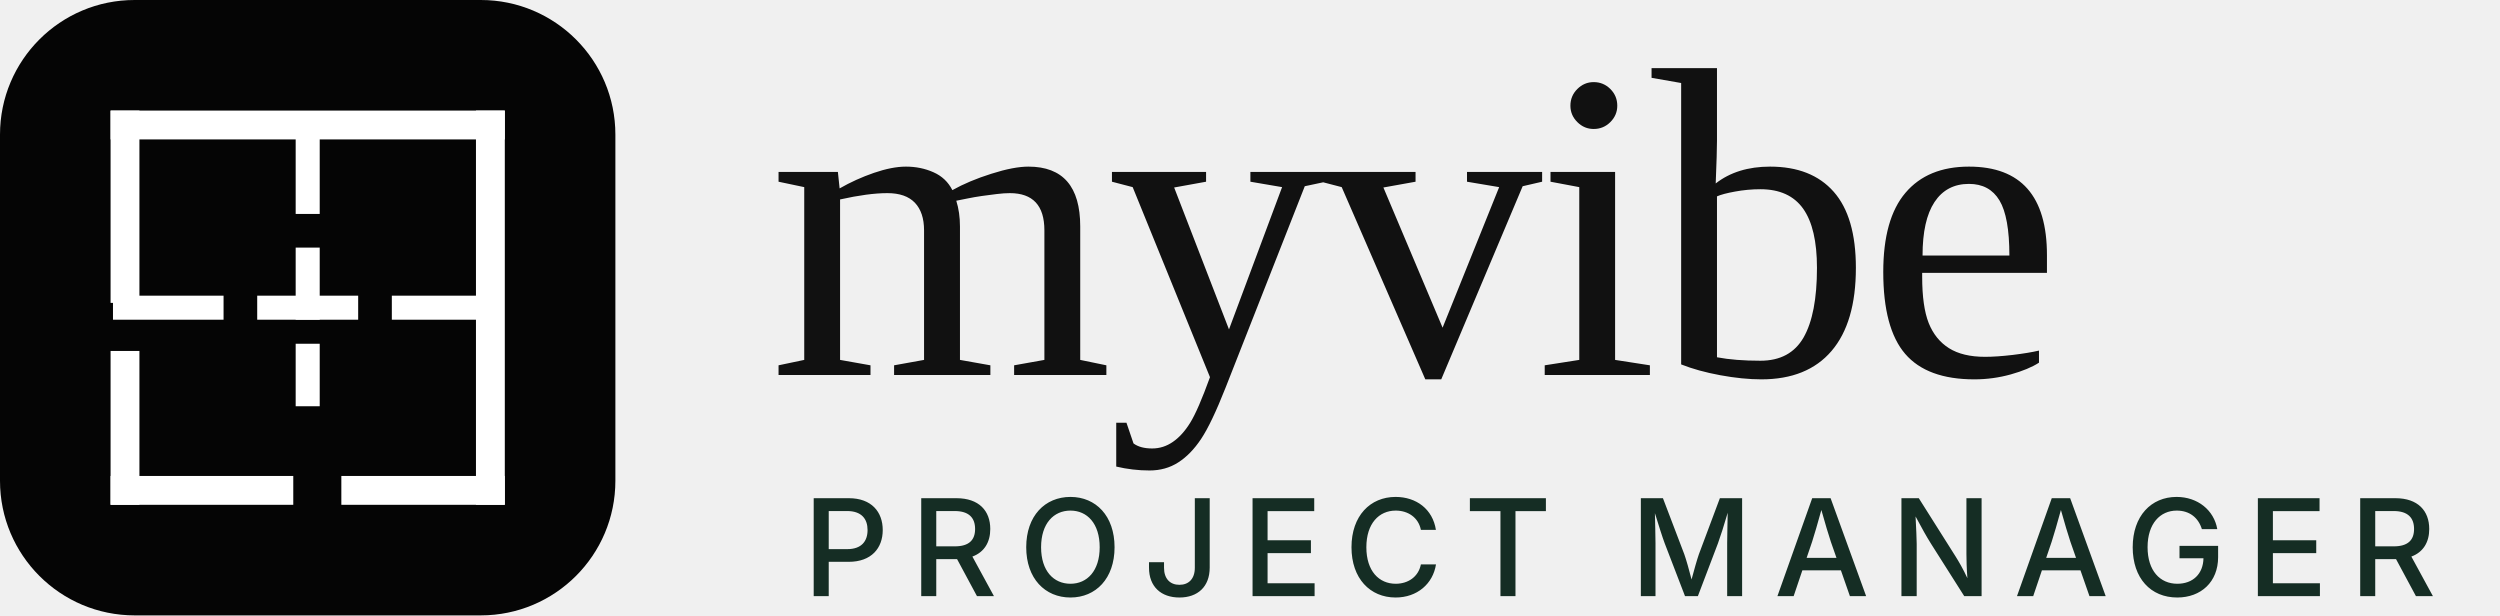
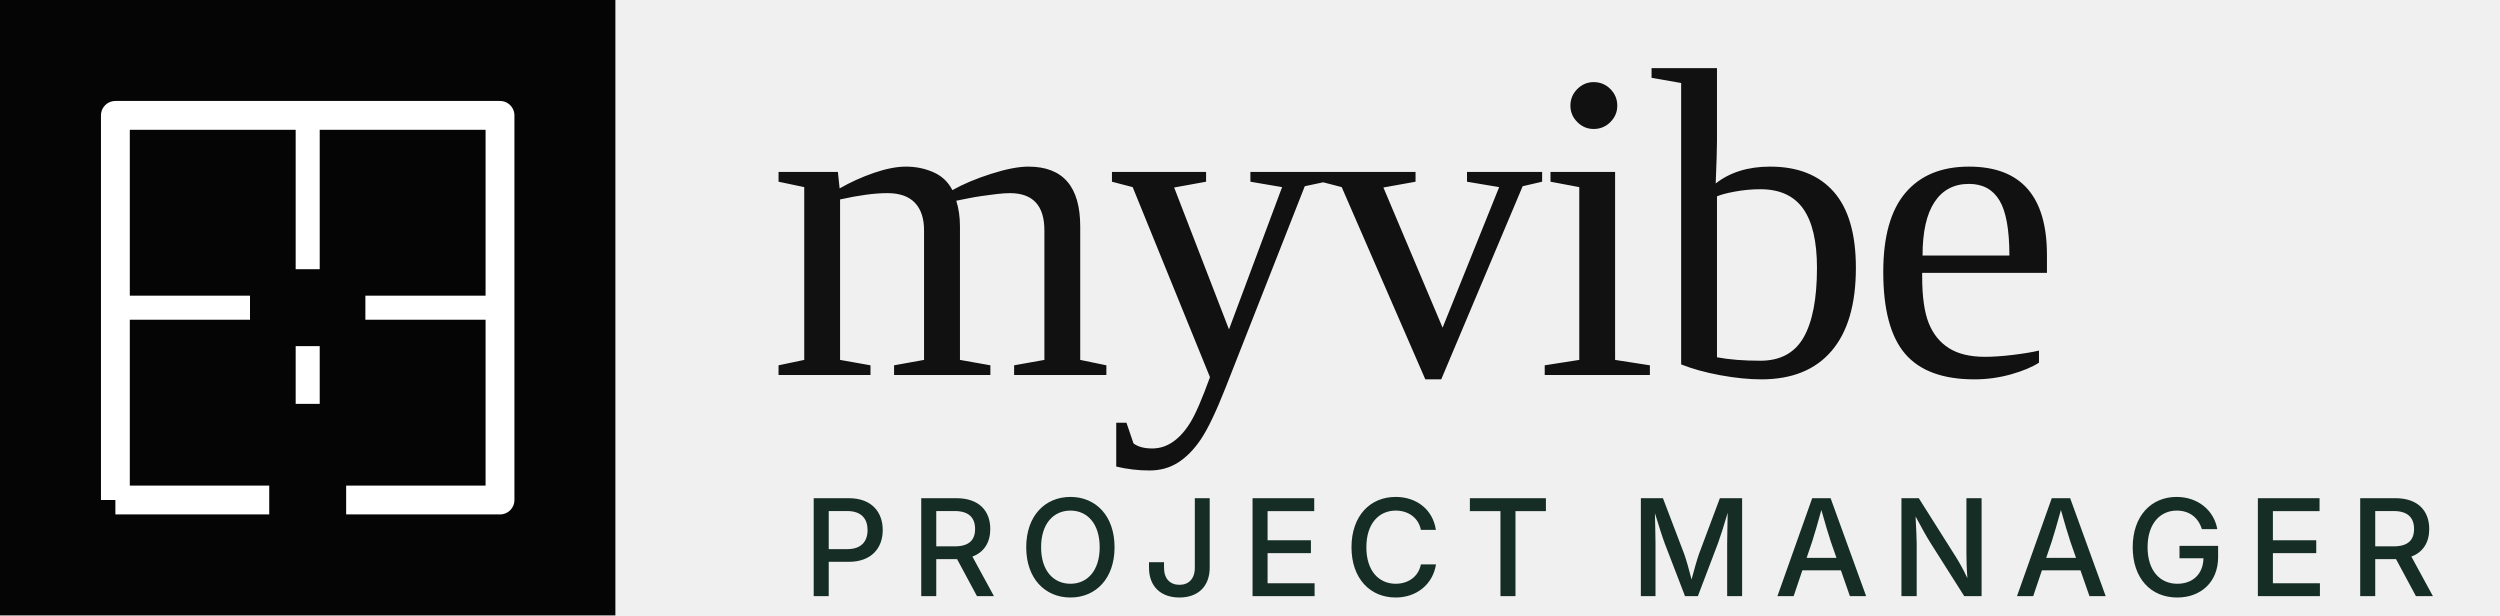
<svg xmlns="http://www.w3.org/2000/svg" width="520" height="128" viewBox="0 0 520 128" role="img" aria-label="myvibe logo">
-   <rect x="0" y="0" width="128" height="128" rx="28" fill="#050505" />
-   <g stroke="#FFFFFF" stroke-width="6" fill="none" stroke-linecap="square" shape-rendering="geometricPrecision">
-     <line x1="26" y1="26" x2="102" y2="26" />
-     <line x1="102" y1="26" x2="102" y2="102" />
-     <line x1="26" y1="102" x2="58" y2="102" />
-     <line x1="74" y1="102" x2="102" y2="102" />
-     <line x1="26" y1="26" x2="26" y2="60" />
-     <line x1="26" y1="76" x2="26" y2="102" />
-   </g>
-   <g stroke="#FFFFFF" stroke-width="5" fill="none" stroke-linecap="square" shape-rendering="geometricPrecision">
-     <line x1="64" y1="26" x2="64" y2="42" />
-     <line x1="64" y1="54" x2="64" y2="64" />
-     <line x1="64" y1="74" x2="64" y2="82" />
-     <line x1="26" y1="64" x2="44" y2="64" />
-     <line x1="56" y1="64" x2="72" y2="64" />
-     <line x1="84" y1="64" x2="102" y2="64" />
+   <rect x="0" y="0" width="128" height="128" fill="#050505" />
+   <g stroke="#FFFFFF" fill="none" stroke-linecap="butt" stroke-linejoin="round" shape-rendering="geometricPrecision">
+     <path d="M24 104H56M72 104H104V24H24V104" stroke-width="6" />
+     <line x1="64" y1="24" x2="64" y2="56" stroke-width="5" />
+     <line x1="24" y1="64" x2="52" y2="64" stroke-width="5" />
+     <line x1="76" y1="64" x2="104" y2="64" stroke-width="5" />
+     <line x1="64" y1="72" x2="64" y2="84" stroke-width="5" />
  </g>
  <text x="160" y="78" font-family="Georgia, 'Times New Roman', serif" font-size="92" font-weight="400" fill="#111111" letter-spacing="-1.4">myvibe</text>
  <text x="167" y="124" font-family="'Inter', 'Segoe UI', system-ui, sans-serif" font-size="28" font-weight="500" fill="#152D24" letter-spacing="4.4">PROJECT MANAGER</text>
</svg>
